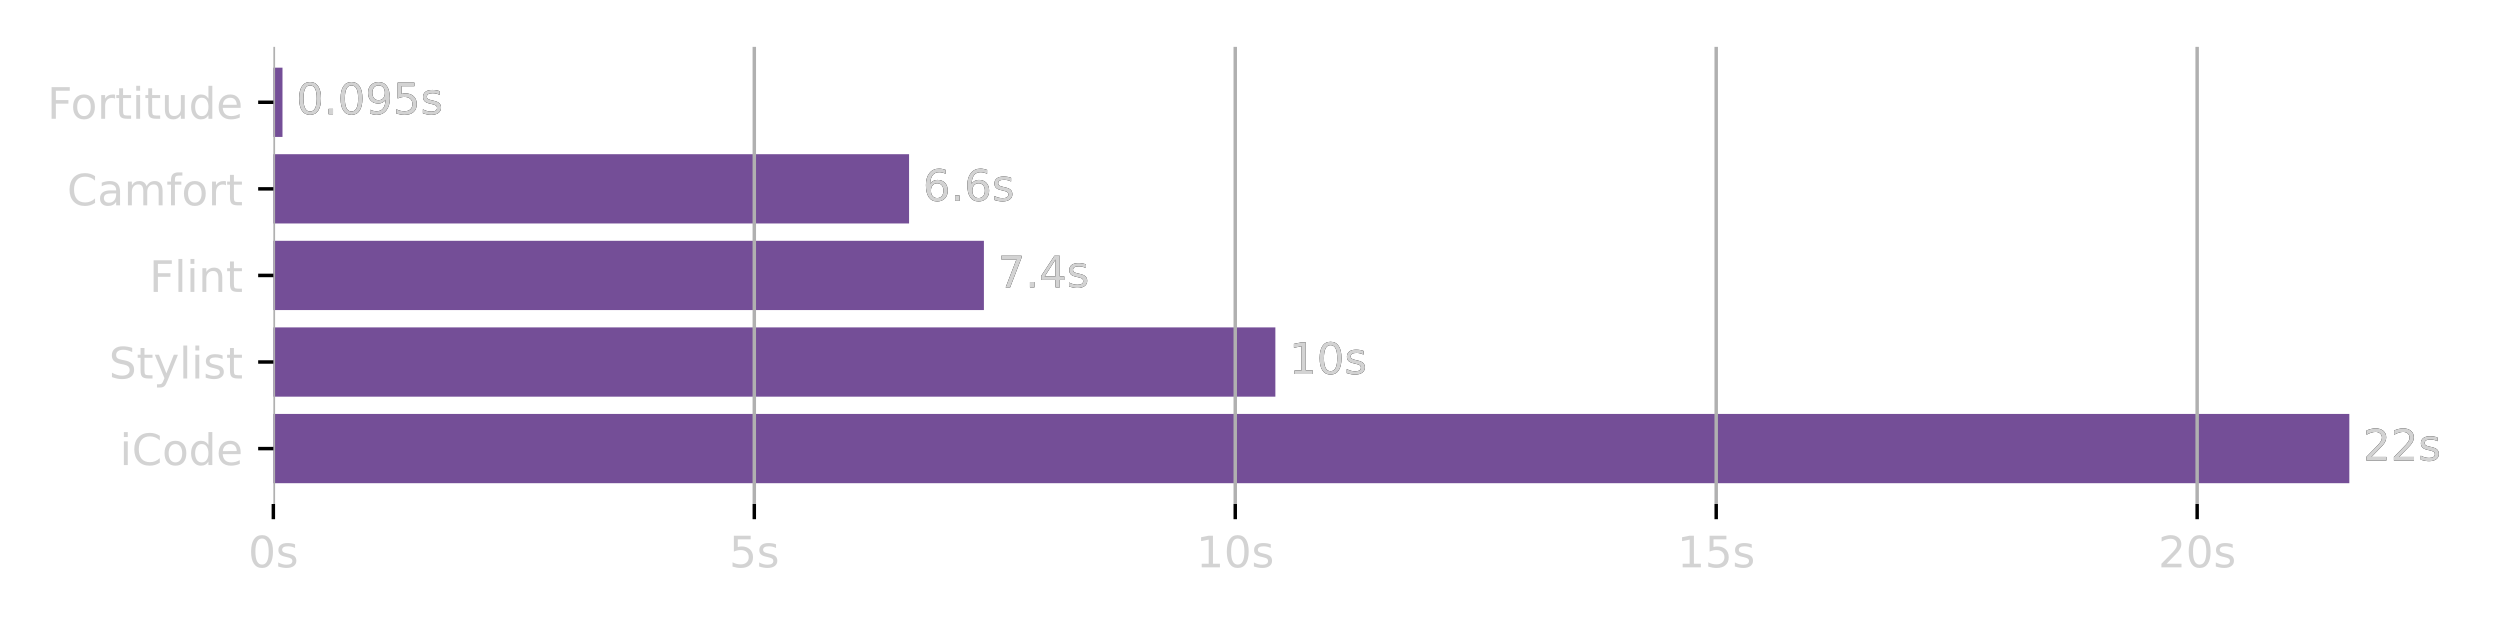
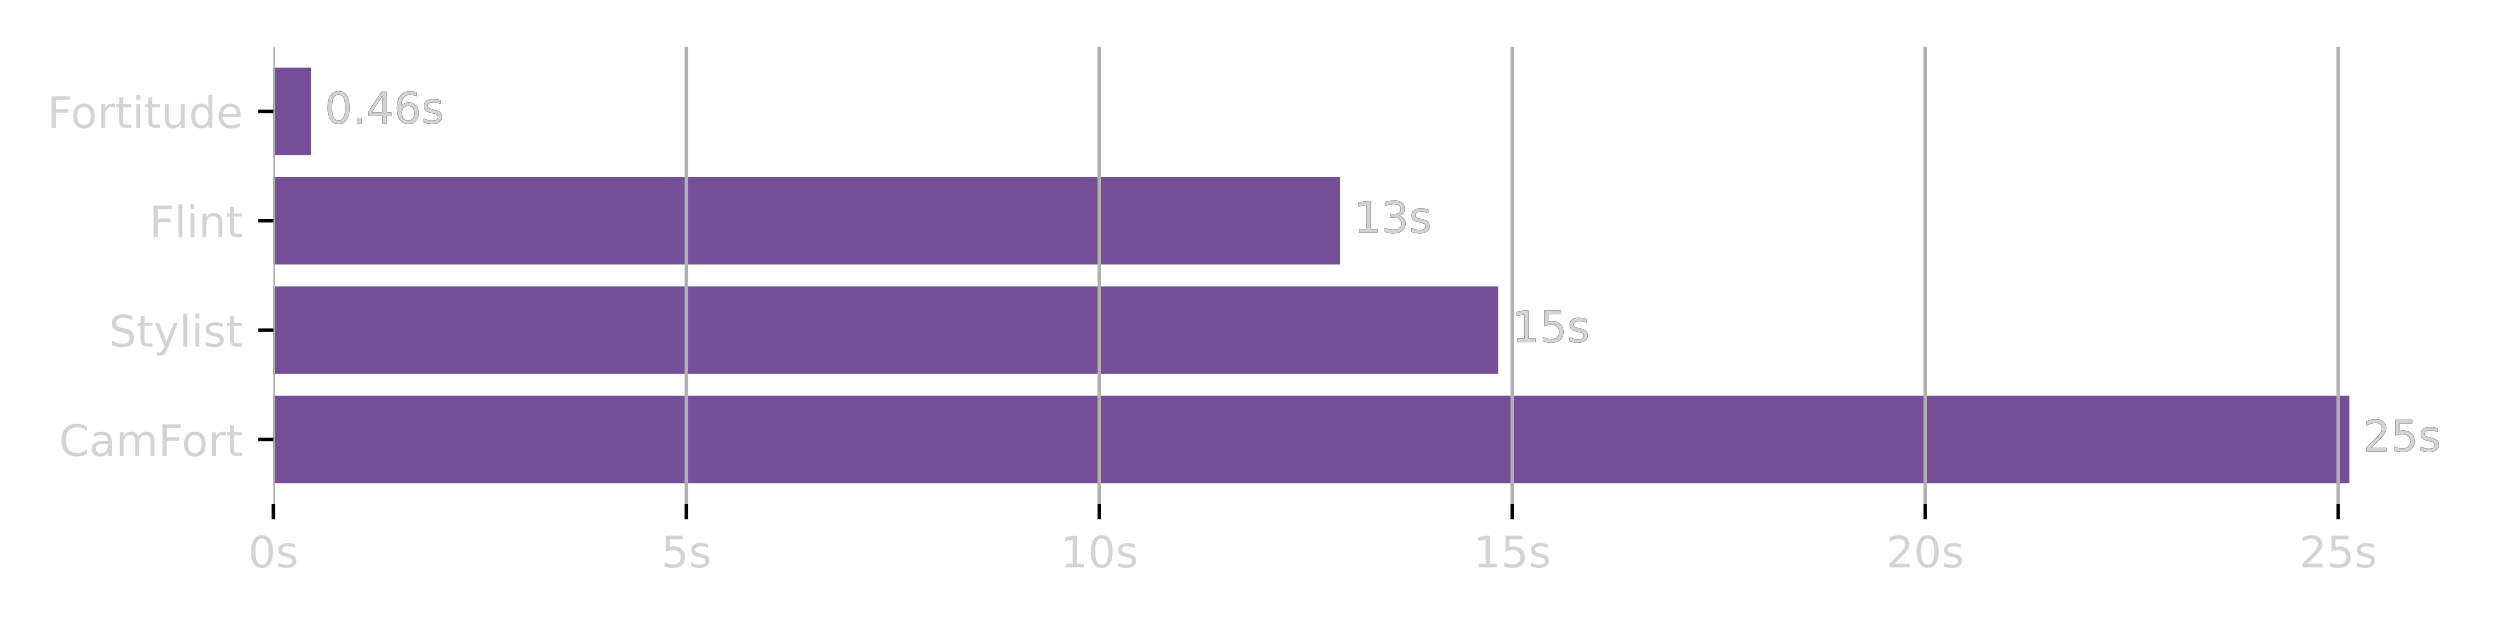
<svg xmlns="http://www.w3.org/2000/svg" xmlns:xlink="http://www.w3.org/1999/xlink" width="576pt" height="144pt" viewBox="0 0 576 144" version="1.1">
  <defs>
    <style type="text/css">*{stroke-linejoin: round; stroke-linecap: butt}</style>
  </defs>
  <g id="figure_1">
    <g id="patch_1">
      <path d="M 0 144  L 576 144  L 576 0  L 0 0  L 0 144  z " style="fill: none" />
    </g>
    <g id="axes_1">
      <g id="patch_2">
        <path d="M 62.98 116.12  L 565.2 116.12  L 565.2 10.8  L 62.98 10.8  L 62.98 116.12  z " style="fill: none" />
      </g>
      <g id="patch_3">
-         <path d="M 62.98 15.587  L 65.085 15.587  L 65.085 31.545  L 62.98 31.545  z " clip-path="url(#pd0673b4b05)" style="fill: #744e97" />
+         <path d="M 62.98 15.587  L 71.65 15.587  L 71.65 35.744  L 62.98 35.744  z " clip-path="url(#p085a4228bc)" style="fill: #744e97" />
      </g>
      <g id="patch_4">
-         <path d="M 62.98 35.534  L 209.45 35.534  L 209.45 51.492  L 62.98 51.492  z " clip-path="url(#pd0673b4b05)" style="fill: #744e97" />
+         <path d="M 62.98 40.783  L 308.745 40.783  L 308.745 60.94  L 62.98 60.94  z " clip-path="url(#p085a4228bc)" style="fill: #744e97" />
      </g>
      <g id="patch_5">
-         <path d="M 62.98 55.481  L 226.692 55.481  L 226.692 71.439  L 62.98 71.439  z " clip-path="url(#pd0673b4b05)" style="fill: #744e97" />
+         <path d="M 62.98 65.98  L 345.186 65.98  L 345.186 86.137  L 62.98 86.137  z " clip-path="url(#p085a4228bc)" style="fill: #744e97" />
      </g>
      <g id="patch_6">
-         <path d="M 62.98 75.428  L 293.844 75.428  L 293.844 91.386  L 62.98 91.386  z " clip-path="url(#pd0673b4b05)" style="fill: #744e97" />
-       </g>
-       <g id="patch_7">
-         <path d="M 62.98 95.375  L 541.285 95.375  L 541.285 111.333  L 62.98 111.333  z " clip-path="url(#pd0673b4b05)" style="fill: #744e97" />
+         <path d="M 62.98 91.176  L 541.285 91.176  L 541.285 111.333  L 62.98 111.333  z " clip-path="url(#p085a4228bc)" style="fill: #744e97" />
      </g>
      <g id="matplotlib.axis_1">
        <g id="xtick_1">
          <g id="line2d_1">
-             <path d="M 62.98 116.12  L 62.98 10.8  " clip-path="url(#pd0673b4b05)" style="fill: none; stroke: #b0b0b0; stroke-width: 0.8; stroke-linecap: square" />
+             <path d="M 62.98 116.12  L 62.98 10.8  " clip-path="url(#p085a4228bc)" style="fill: none; stroke: #b0b0b0; stroke-width: 0.8; stroke-linecap: square" />
          </g>
          <g id="line2d_2">
            <defs>
-               <path id="m953896036a" d="M 0 0  L 0 3.5  " style="stroke: #000000; stroke-width: 0.8" />
+               <path id="m3c734c8ebf" d="M 0 0  L 0 3.5  " style="stroke: #000000; stroke-width: 0.8" />
            </defs>
            <g>
-               <use xlink:href="#m953896036a" x="62.98" y="116.12" style="stroke: #000000; stroke-width: 0.8" />
+               <use xlink:href="#m3c734c8ebf" x="62.98" y="116.12" style="stroke: #000000; stroke-width: 0.8" />
            </g>
          </g>
          <g id="text_1">
            <g style="fill: #d3d3d3" transform="translate(57.19406 130.7184) scale(0.1 -0.1)">
              <defs>
                <path id="DejaVuSans-30" d="M 2034 4250  Q 1547 4250 1301 3770  Q 1056 3291 1056 2328  Q 1056 1369 1301 889  Q 1547 409 2034 409  Q 2525 409 2770 889  Q 3016 1369 3016 2328  Q 3016 3291 2770 3770  Q 2525 4250 2034 4250  z M 2034 4750  Q 2819 4750 3233 4129  Q 3647 3509 3647 2328  Q 3647 1150 3233 529  Q 2819 -91 2034 -91  Q 1250 -91 836 529  Q 422 1150 422 2328  Q 422 3509 836 4129  Q 1250 4750 2034 4750  z " transform="scale(0.015625)" />
                <path id="DejaVuSans-73" d="M 2834 3397  L 2834 2853  Q 2591 2978 2328 3040  Q 2066 3103 1784 3103  Q 1356 3103 1142 2972  Q 928 2841 928 2578  Q 928 2378 1081 2264  Q 1234 2150 1697 2047  L 1894 2003  Q 2506 1872 2764 1633  Q 3022 1394 3022 966  Q 3022 478 2636 193  Q 2250 -91 1575 -91  Q 1294 -91 989 -36  Q 684 19 347 128  L 347 722  Q 666 556 975 473  Q 1284 391 1588 391  Q 1994 391 2212 530  Q 2431 669 2431 922  Q 2431 1156 2273 1281  Q 2116 1406 1581 1522  L 1381 1569  Q 847 1681 609 1914  Q 372 2147 372 2553  Q 372 3047 722 3315  Q 1072 3584 1716 3584  Q 2034 3584 2315 3537  Q 2597 3491 2834 3397  z " transform="scale(0.015625)" />
              </defs>
              <use xlink:href="#DejaVuSans-30" />
              <use xlink:href="#DejaVuSans-73" transform="translate(63.62305 0)" />
            </g>
          </g>
        </g>
        <g id="xtick_2">
          <g id="line2d_3">
-             <path d="M 173.791 116.12  L 173.791 10.8  " clip-path="url(#pd0673b4b05)" style="fill: none; stroke: #b0b0b0; stroke-width: 0.8; stroke-linecap: square" />
+             <path d="M 158.127 116.12  L 158.127 10.8  " clip-path="url(#p085a4228bc)" style="fill: none; stroke: #b0b0b0; stroke-width: 0.8; stroke-linecap: square" />
          </g>
          <g id="line2d_4">
            <g>
-               <use xlink:href="#m953896036a" x="173.791" y="116.12" style="stroke: #000000; stroke-width: 0.8" />
+               <use xlink:href="#m3c734c8ebf" x="158.127" y="116.12" style="stroke: #000000; stroke-width: 0.8" />
            </g>
          </g>
          <g id="text_2">
-             <g style="fill: #d3d3d3" transform="translate(168.0051 130.7184) scale(0.1 -0.1)">
+             <g style="fill: #d3d3d3" transform="translate(152.3412 130.7184) scale(0.1 -0.1)">
              <defs>
                <path id="DejaVuSans-35" d="M 691 4666  L 3169 4666  L 3169 4134  L 1269 4134  L 1269 2991  Q 1406 3038 1543 3061  Q 1681 3084 1819 3084  Q 2600 3084 3056 2656  Q 3513 2228 3513 1497  Q 3513 744 3044 326  Q 2575 -91 1722 -91  Q 1428 -91 1123 -41  Q 819 9 494 109  L 494 744  Q 775 591 1075 516  Q 1375 441 1709 441  Q 2250 441 2565 725  Q 2881 1009 2881 1497  Q 2881 1984 2565 2268  Q 2250 2553 1709 2553  Q 1456 2553 1204 2497  Q 953 2441 691 2322  L 691 4666  z " transform="scale(0.015625)" />
              </defs>
              <use xlink:href="#DejaVuSans-35" />
              <use xlink:href="#DejaVuSans-73" transform="translate(63.62305 0)" />
            </g>
          </g>
        </g>
        <g id="xtick_3">
          <g id="line2d_5">
-             <path d="M 284.602 116.12  L 284.602 10.8  " clip-path="url(#pd0673b4b05)" style="fill: none; stroke: #b0b0b0; stroke-width: 0.8; stroke-linecap: square" />
+             <path d="M 253.274 116.12  L 253.274 10.8  " clip-path="url(#p085a4228bc)" style="fill: none; stroke: #b0b0b0; stroke-width: 0.8; stroke-linecap: square" />
          </g>
          <g id="line2d_6">
            <g>
-               <use xlink:href="#m953896036a" x="284.602" y="116.12" style="stroke: #000000; stroke-width: 0.8" />
+               <use xlink:href="#m3c734c8ebf" x="253.274" y="116.12" style="stroke: #000000; stroke-width: 0.8" />
            </g>
          </g>
          <g id="text_3">
-             <g style="fill: #d3d3d3" transform="translate(275.6349 130.7184) scale(0.1 -0.1)">
+             <g style="fill: #d3d3d3" transform="translate(244.3071 130.7184) scale(0.1 -0.1)">
              <defs>
                <path id="DejaVuSans-31" d="M 794 531  L 1825 531  L 1825 4091  L 703 3866  L 703 4441  L 1819 4666  L 2450 4666  L 2450 531  L 3481 531  L 3481 0  L 794 0  L 794 531  z " transform="scale(0.015625)" />
              </defs>
              <use xlink:href="#DejaVuSans-31" />
              <use xlink:href="#DejaVuSans-30" transform="translate(63.62305 0)" />
              <use xlink:href="#DejaVuSans-73" transform="translate(127.2461 0)" />
            </g>
          </g>
        </g>
        <g id="xtick_4">
          <g id="line2d_7">
-             <path d="M 395.413 116.12  L 395.413 10.8  " clip-path="url(#pd0673b4b05)" style="fill: none; stroke: #b0b0b0; stroke-width: 0.8; stroke-linecap: square" />
+             <path d="M 348.421 116.12  L 348.421 10.8  " clip-path="url(#p085a4228bc)" style="fill: none; stroke: #b0b0b0; stroke-width: 0.8; stroke-linecap: square" />
          </g>
          <g id="line2d_8">
            <g>
-               <use xlink:href="#m953896036a" x="395.413" y="116.12" style="stroke: #000000; stroke-width: 0.8" />
+               <use xlink:href="#m3c734c8ebf" x="348.421" y="116.12" style="stroke: #000000; stroke-width: 0.8" />
            </g>
          </g>
          <g id="text_4">
-             <g style="fill: #d3d3d3" transform="translate(386.4459 130.7184) scale(0.1 -0.1)">
+             <g style="fill: #d3d3d3" transform="translate(339.4543 130.7184) scale(0.1 -0.1)">
              <use xlink:href="#DejaVuSans-31" />
              <use xlink:href="#DejaVuSans-35" transform="translate(63.62305 0)" />
              <use xlink:href="#DejaVuSans-73" transform="translate(127.2461 0)" />
            </g>
          </g>
        </g>
        <g id="xtick_5">
          <g id="line2d_9">
-             <path d="M 506.224 116.12  L 506.224 10.8  " clip-path="url(#pd0673b4b05)" style="fill: none; stroke: #b0b0b0; stroke-width: 0.8; stroke-linecap: square" />
+             <path d="M 443.569 116.12  L 443.569 10.8  " clip-path="url(#p085a4228bc)" style="fill: none; stroke: #b0b0b0; stroke-width: 0.8; stroke-linecap: square" />
          </g>
          <g id="line2d_10">
            <g>
-               <use xlink:href="#m953896036a" x="506.224" y="116.12" style="stroke: #000000; stroke-width: 0.8" />
+               <use xlink:href="#m3c734c8ebf" x="443.569" y="116.12" style="stroke: #000000; stroke-width: 0.8" />
            </g>
          </g>
          <g id="text_5">
-             <g style="fill: #d3d3d3" transform="translate(497.257 130.7184) scale(0.1 -0.1)">
+             <g style="fill: #d3d3d3" transform="translate(434.6014 130.7184) scale(0.1 -0.1)">
              <defs>
                <path id="DejaVuSans-32" d="M 1228 531  L 3431 531  L 3431 0  L 469 0  L 469 531  Q 828 903 1448 1529  Q 2069 2156 2228 2338  Q 2531 2678 2651 2914  Q 2772 3150 2772 3378  Q 2772 3750 2511 3984  Q 2250 4219 1831 4219  Q 1534 4219 1204 4116  Q 875 4013 500 3803  L 500 4441  Q 881 4594 1212 4672  Q 1544 4750 1819 4750  Q 2544 4750 2975 4387  Q 3406 4025 3406 3419  Q 3406 3131 3298 2873  Q 3191 2616 2906 2266  Q 2828 2175 2409 1742  Q 1991 1309 1228 531  z " transform="scale(0.015625)" />
              </defs>
              <use xlink:href="#DejaVuSans-32" />
              <use xlink:href="#DejaVuSans-30" transform="translate(63.62305 0)" />
              <use xlink:href="#DejaVuSans-73" transform="translate(127.2461 0)" />
            </g>
          </g>
        </g>
+         <g id="xtick_6">
+           <g id="line2d_11">
+             <path d="M 538.716 116.12  L 538.716 10.8  " clip-path="url(#p085a4228bc)" style="fill: none; stroke: #b0b0b0; stroke-width: 0.8; stroke-linecap: square" />
+           </g>
+           <g id="line2d_12">
+             <g>
+               <use xlink:href="#m3c734c8ebf" x="538.716" y="116.12" style="stroke: #000000; stroke-width: 0.8" />
+             </g>
+           </g>
+           <g id="text_6">
+             <g style="fill: #d3d3d3" transform="translate(529.7486 130.7184) scale(0.1 -0.1)">
+               <use xlink:href="#DejaVuSans-32" />
+               <use xlink:href="#DejaVuSans-35" transform="translate(63.62305 0)" />
+               <use xlink:href="#DejaVuSans-73" transform="translate(127.2461 0)" />
+             </g>
+           </g>
+         </g>
      </g>
      <g id="matplotlib.axis_2">
        <g id="ytick_1">
-           <g id="line2d_11">
+           <g id="line2d_13">
            <defs>
-               <path id="m1ee5d8de0b" d="M 0 0  L -3.5 0  " style="stroke: #000000; stroke-width: 0.8" />
+               <path id="meacaa13bec" d="M 0 0  L -3.5 0  " style="stroke: #000000; stroke-width: 0.8" />
            </defs>
            <g>
-               <use xlink:href="#m1ee5d8de0b" x="62.98" y="23.566" style="stroke: #000000; stroke-width: 0.8" />
-             </g>
-           </g>
-           <g id="text_6">
-             <g style="fill: #d3d3d3" transform="translate(10.90344 27.36528) scale(0.1 -0.1)">
+               <use xlink:href="#meacaa13bec" x="62.98" y="25.666" style="stroke: #000000; stroke-width: 0.8" />
+             </g>
+           </g>
+           <g id="text_7">
+             <g style="fill: #d3d3d3" transform="translate(10.90344 29.46496) scale(0.1 -0.1)">
              <defs>
                <path id="DejaVuSans-46" d="M 628 4666  L 3309 4666  L 3309 4134  L 1259 4134  L 1259 2759  L 3109 2759  L 3109 2228  L 1259 2228  L 1259 0  L 628 0  L 628 4666  z " transform="scale(0.015625)" />
                <path id="DejaVuSans-6f" d="M 1959 3097  Q 1497 3097 1228 2736  Q 959 2375 959 1747  Q 959 1119 1226 758  Q 1494 397 1959 397  Q 2419 397 2687 759  Q 2956 1122 2956 1747  Q 2956 2369 2687 2733  Q 2419 3097 1959 3097  z M 1959 3584  Q 2709 3584 3137 3096  Q 3566 2609 3566 1747  Q 3566 888 3137 398  Q 2709 -91 1959 -91  Q 1206 -91 779 398  Q 353 888 353 1747  Q 353 2609 779 3096  Q 1206 3584 1959 3584  z " transform="scale(0.015625)" />
                <path id="DejaVuSans-72" d="M 2631 2963  Q 2534 3019 2420 3045  Q 2306 3072 2169 3072  Q 1681 3072 1420 2755  Q 1159 2438 1159 1844  L 1159 0  L 581 0  L 581 3500  L 1159 3500  L 1159 2956  Q 1341 3275 1631 3429  Q 1922 3584 2338 3584  Q 2397 3584 2469 3576  Q 2541 3569 2628 3553  L 2631 2963  z " transform="scale(0.015625)" />
                <path id="DejaVuSans-74" d="M 1172 4494  L 1172 3500  L 2356 3500  L 2356 3053  L 1172 3053  L 1172 1153  Q 1172 725 1289 603  Q 1406 481 1766 481  L 2356 481  L 2356 0  L 1766 0  Q 1100 0 847 248  Q 594 497 594 1153  L 594 3053  L 172 3053  L 172 3500  L 594 3500  L 594 4494  L 1172 4494  z " transform="scale(0.015625)" />
                <path id="DejaVuSans-69" d="M 603 3500  L 1178 3500  L 1178 0  L 603 0  L 603 3500  z M 603 4863  L 1178 4863  L 1178 4134  L 603 4134  L 603 4863  z " transform="scale(0.015625)" />
                <path id="DejaVuSans-75" d="M 544 1381  L 544 3500  L 1119 3500  L 1119 1403  Q 1119 906 1312 657  Q 1506 409 1894 409  Q 2359 409 2629 706  Q 2900 1003 2900 1516  L 2900 3500  L 3475 3500  L 3475 0  L 2900 0  L 2900 538  Q 2691 219 2414 64  Q 2138 -91 1772 -91  Q 1169 -91 856 284  Q 544 659 544 1381  z M 1991 3584  L 1991 3584  z " transform="scale(0.015625)" />
                <path id="DejaVuSans-64" d="M 2906 2969  L 2906 4863  L 3481 4863  L 3481 0  L 2906 0  L 2906 525  Q 2725 213 2448 61  Q 2172 -91 1784 -91  Q 1150 -91 751 415  Q 353 922 353 1747  Q 353 2572 751 3078  Q 1150 3584 1784 3584  Q 2172 3584 2448 3432  Q 2725 3281 2906 2969  z M 947 1747  Q 947 1113 1208 752  Q 1469 391 1925 391  Q 2381 391 2643 752  Q 2906 1113 2906 1747  Q 2906 2381 2643 2742  Q 2381 3103 1925 3103  Q 1469 3103 1208 2742  Q 947 2381 947 1747  z " transform="scale(0.015625)" />
                <path id="DejaVuSans-65" d="M 3597 1894  L 3597 1613  L 953 1613  Q 991 1019 1311 708  Q 1631 397 2203 397  Q 2534 397 2845 478  Q 3156 559 3463 722  L 3463 178  Q 3153 47 2828 -22  Q 2503 -91 2169 -91  Q 1331 -91 842 396  Q 353 884 353 1716  Q 353 2575 817 3079  Q 1281 3584 2069 3584  Q 2775 3584 3186 3129  Q 3597 2675 3597 1894  z M 3022 2063  Q 3016 2534 2758 2815  Q 2500 3097 2075 3097  Q 1594 3097 1305 2825  Q 1016 2553 972 2059  L 3022 2063  z " transform="scale(0.015625)" />
              </defs>
              <use xlink:href="#DejaVuSans-46" />
              <use xlink:href="#DejaVuSans-6f" transform="translate(53.89453 0)" />
              <use xlink:href="#DejaVuSans-72" transform="translate(115.0762 0)" />
              <use xlink:href="#DejaVuSans-74" transform="translate(156.1895 0)" />
              <use xlink:href="#DejaVuSans-69" transform="translate(195.3984 0)" />
              <use xlink:href="#DejaVuSans-74" transform="translate(223.1816 0)" />
              <use xlink:href="#DejaVuSans-75" transform="translate(262.3906 0)" />
              <use xlink:href="#DejaVuSans-64" transform="translate(325.7695 0)" />
              <use xlink:href="#DejaVuSans-65" transform="translate(389.2461 0)" />
            </g>
          </g>
        </g>
        <g id="ytick_2">
-           <g id="line2d_12">
-             <g>
-               <use xlink:href="#m1ee5d8de0b" x="62.98" y="43.513" style="stroke: #000000; stroke-width: 0.8" />
-             </g>
-           </g>
-           <g id="text_7">
-             <g style="fill: #d3d3d3" transform="translate(15.45813 47.31225) scale(0.1 -0.1)">
-               <defs>
-                 <path id="DejaVuSans-43" d="M 4122 4306  L 4122 3641  Q 3803 3938 3442 4084  Q 3081 4231 2675 4231  Q 1875 4231 1450 3742  Q 1025 3253 1025 2328  Q 1025 1406 1450 917  Q 1875 428 2675 428  Q 3081 428 3442 575  Q 3803 722 4122 1019  L 4122 359  Q 3791 134 3420 21  Q 3050 -91 2638 -91  Q 1578 -91 968 557  Q 359 1206 359 2328  Q 359 3453 968 4101  Q 1578 4750 2638 4750  Q 3056 4750 3426 4639  Q 3797 4528 4122 4306  z " transform="scale(0.015625)" />
-                 <path id="DejaVuSans-61" d="M 2194 1759  Q 1497 1759 1228 1600  Q 959 1441 959 1056  Q 959 750 1161 570  Q 1363 391 1709 391  Q 2188 391 2477 730  Q 2766 1069 2766 1631  L 2766 1759  L 2194 1759  z M 3341 1997  L 3341 0  L 2766 0  L 2766 531  Q 2569 213 2275 61  Q 1981 -91 1556 -91  Q 1019 -91 701 211  Q 384 513 384 1019  Q 384 1609 779 1909  Q 1175 2209 1959 2209  L 2766 2209  L 2766 2266  Q 2766 2663 2505 2880  Q 2244 3097 1772 3097  Q 1472 3097 1187 3025  Q 903 2953 641 2809  L 641 3341  Q 956 3463 1253 3523  Q 1550 3584 1831 3584  Q 2591 3584 2966 3190  Q 3341 2797 3341 1997  z " transform="scale(0.015625)" />
-                 <path id="DejaVuSans-6d" d="M 3328 2828  Q 3544 3216 3844 3400  Q 4144 3584 4550 3584  Q 5097 3584 5394 3201  Q 5691 2819 5691 2113  L 5691 0  L 5113 0  L 5113 2094  Q 5113 2597 4934 2840  Q 4756 3084 4391 3084  Q 3944 3084 3684 2787  Q 3425 2491 3425 1978  L 3425 0  L 2847 0  L 2847 2094  Q 2847 2600 2669 2842  Q 2491 3084 2119 3084  Q 1678 3084 1418 2786  Q 1159 2488 1159 1978  L 1159 0  L 581 0  L 581 3500  L 1159 3500  L 1159 2956  Q 1356 3278 1631 3431  Q 1906 3584 2284 3584  Q 2666 3584 2933 3390  Q 3200 3197 3328 2828  z " transform="scale(0.015625)" />
-                 <path id="DejaVuSans-66" d="M 2375 4863  L 2375 4384  L 1825 4384  Q 1516 4384 1395 4259  Q 1275 4134 1275 3809  L 1275 3500  L 2222 3500  L 2222 3053  L 1275 3053  L 1275 0  L 697 0  L 697 3053  L 147 3053  L 147 3500  L 697 3500  L 697 3744  Q 697 4328 969 4595  Q 1241 4863 1831 4863  L 2375 4863  z " transform="scale(0.015625)" />
-               </defs>
-               <use xlink:href="#DejaVuSans-43" />
-               <use xlink:href="#DejaVuSans-61" transform="translate(69.82422 0)" />
-               <use xlink:href="#DejaVuSans-6d" transform="translate(131.1035 0)" />
-               <use xlink:href="#DejaVuSans-66" transform="translate(228.5156 0)" />
-               <use xlink:href="#DejaVuSans-6f" transform="translate(263.7207 0)" />
-               <use xlink:href="#DejaVuSans-72" transform="translate(324.9023 0)" />
-               <use xlink:href="#DejaVuSans-74" transform="translate(366.0156 0)" />
-             </g>
-           </g>
-         </g>
-         <g id="ytick_3">
-           <g id="line2d_13">
-             <g>
-               <use xlink:href="#m1ee5d8de0b" x="62.98" y="63.46" style="stroke: #000000; stroke-width: 0.8" />
+           <g id="line2d_14">
+             <g>
+               <use xlink:href="#meacaa13bec" x="62.98" y="50.862" style="stroke: #000000; stroke-width: 0.8" />
            </g>
          </g>
          <g id="text_8">
-             <g style="fill: #d3d3d3" transform="translate(34.41437 67.25922) scale(0.1 -0.1)">
+             <g style="fill: #d3d3d3" transform="translate(34.41437 54.66113) scale(0.1 -0.1)">
              <defs>
                <path id="DejaVuSans-6c" d="M 603 4863  L 1178 4863  L 1178 0  L 603 0  L 603 4863  z " transform="scale(0.015625)" />
                <path id="DejaVuSans-6e" d="M 3513 2113  L 3513 0  L 2938 0  L 2938 2094  Q 2938 2591 2744 2837  Q 2550 3084 2163 3084  Q 1697 3084 1428 2787  Q 1159 2491 1159 1978  L 1159 0  L 581 0  L 581 3500  L 1159 3500  L 1159 2956  Q 1366 3272 1645 3428  Q 1925 3584 2291 3584  Q 2894 3584 3203 3211  Q 3513 2838 3513 2113  z " transform="scale(0.015625)" />
              </defs>
              <use xlink:href="#DejaVuSans-46" />
              <use xlink:href="#DejaVuSans-6c" transform="translate(57.51953 0)" />
              <use xlink:href="#DejaVuSans-69" transform="translate(85.30273 0)" />
              <use xlink:href="#DejaVuSans-6e" transform="translate(113.0859 0)" />
              <use xlink:href="#DejaVuSans-74" transform="translate(176.4648 0)" />
            </g>
          </g>
        </g>
-         <g id="ytick_4">
-           <g id="line2d_14">
-             <g>
-               <use xlink:href="#m1ee5d8de0b" x="62.98" y="83.407" style="stroke: #000000; stroke-width: 0.8" />
+         <g id="ytick_3">
+           <g id="line2d_15">
+             <g>
+               <use xlink:href="#meacaa13bec" x="62.98" y="76.058" style="stroke: #000000; stroke-width: 0.8" />
            </g>
          </g>
          <g id="text_9">
-             <g style="fill: #d3d3d3" transform="translate(25.10656 87.20619) scale(0.1 -0.1)">
+             <g style="fill: #d3d3d3" transform="translate(25.10656 79.8573) scale(0.1 -0.1)">
              <defs>
                <path id="DejaVuSans-53" d="M 3425 4513  L 3425 3897  Q 3066 4069 2747 4153  Q 2428 4238 2131 4238  Q 1616 4238 1336 4038  Q 1056 3838 1056 3469  Q 1056 3159 1242 3001  Q 1428 2844 1947 2747  L 2328 2669  Q 3034 2534 3370 2195  Q 3706 1856 3706 1288  Q 3706 609 3251 259  Q 2797 -91 1919 -91  Q 1588 -91 1214 -16  Q 841 59 441 206  L 441 856  Q 825 641 1194 531  Q 1563 422 1919 422  Q 2459 422 2753 634  Q 3047 847 3047 1241  Q 3047 1584 2836 1778  Q 2625 1972 2144 2069  L 1759 2144  Q 1053 2284 737 2584  Q 422 2884 422 3419  Q 422 4038 858 4394  Q 1294 4750 2059 4750  Q 2388 4750 2728 4690  Q 3069 4631 3425 4513  z " transform="scale(0.015625)" />
                <path id="DejaVuSans-79" d="M 2059 -325  Q 1816 -950 1584 -1140  Q 1353 -1331 966 -1331  L 506 -1331  L 506 -850  L 844 -850  Q 1081 -850 1212 -737  Q 1344 -625 1503 -206  L 1606 56  L 191 3500  L 800 3500  L 1894 763  L 2988 3500  L 3597 3500  L 2059 -325  z " transform="scale(0.015625)" />
              </defs>
              <use xlink:href="#DejaVuSans-53" />
              <use xlink:href="#DejaVuSans-74" transform="translate(63.47656 0)" />
              <use xlink:href="#DejaVuSans-79" transform="translate(102.6855 0)" />
              <use xlink:href="#DejaVuSans-6c" transform="translate(161.8652 0)" />
              <use xlink:href="#DejaVuSans-69" transform="translate(189.6484 0)" />
              <use xlink:href="#DejaVuSans-73" transform="translate(217.4316 0)" />
              <use xlink:href="#DejaVuSans-74" transform="translate(269.5312 0)" />
            </g>
          </g>
        </g>
-         <g id="ytick_5">
-           <g id="line2d_15">
-             <g>
-               <use xlink:href="#m1ee5d8de0b" x="62.98" y="103.354" style="stroke: #000000; stroke-width: 0.8" />
+         <g id="ytick_4">
+           <g id="line2d_16">
+             <g>
+               <use xlink:href="#meacaa13bec" x="62.98" y="101.254" style="stroke: #000000; stroke-width: 0.8" />
            </g>
          </g>
          <g id="text_10">
-             <g style="fill: #d3d3d3" transform="translate(27.59875 107.1532) scale(0.1 -0.1)">
-               <use xlink:href="#DejaVuSans-69" />
-               <use xlink:href="#DejaVuSans-43" transform="translate(27.7832 0)" />
-               <use xlink:href="#DejaVuSans-6f" transform="translate(97.60742 0)" />
-               <use xlink:href="#DejaVuSans-64" transform="translate(158.7891 0)" />
-               <use xlink:href="#DejaVuSans-65" transform="translate(222.2656 0)" />
+             <g style="fill: #d3d3d3" transform="translate(13.58938 105.0535) scale(0.1 -0.1)">
+               <defs>
+                 <path id="DejaVuSans-43" d="M 4122 4306  L 4122 3641  Q 3803 3938 3442 4084  Q 3081 4231 2675 4231  Q 1875 4231 1450 3742  Q 1025 3253 1025 2328  Q 1025 1406 1450 917  Q 1875 428 2675 428  Q 3081 428 3442 575  Q 3803 722 4122 1019  L 4122 359  Q 3791 134 3420 21  Q 3050 -91 2638 -91  Q 1578 -91 968 557  Q 359 1206 359 2328  Q 359 3453 968 4101  Q 1578 4750 2638 4750  Q 3056 4750 3426 4639  Q 3797 4528 4122 4306  z " transform="scale(0.015625)" />
+                 <path id="DejaVuSans-61" d="M 2194 1759  Q 1497 1759 1228 1600  Q 959 1441 959 1056  Q 959 750 1161 570  Q 1363 391 1709 391  Q 2188 391 2477 730  Q 2766 1069 2766 1631  L 2766 1759  L 2194 1759  z M 3341 1997  L 3341 0  L 2766 0  L 2766 531  Q 2569 213 2275 61  Q 1981 -91 1556 -91  Q 1019 -91 701 211  Q 384 513 384 1019  Q 384 1609 779 1909  Q 1175 2209 1959 2209  L 2766 2209  L 2766 2266  Q 2766 2663 2505 2880  Q 2244 3097 1772 3097  Q 1472 3097 1187 3025  Q 903 2953 641 2809  L 641 3341  Q 956 3463 1253 3523  Q 1550 3584 1831 3584  Q 2591 3584 2966 3190  Q 3341 2797 3341 1997  z " transform="scale(0.015625)" />
+                 <path id="DejaVuSans-6d" d="M 3328 2828  Q 3544 3216 3844 3400  Q 4144 3584 4550 3584  Q 5097 3584 5394 3201  Q 5691 2819 5691 2113  L 5691 0  L 5113 0  L 5113 2094  Q 5113 2597 4934 2840  Q 4756 3084 4391 3084  Q 3944 3084 3684 2787  Q 3425 2491 3425 1978  L 3425 0  L 2847 0  L 2847 2094  Q 2847 2600 2669 2842  Q 2491 3084 2119 3084  Q 1678 3084 1418 2786  Q 1159 2488 1159 1978  L 1159 0  L 581 0  L 581 3500  L 1159 3500  L 1159 2956  Q 1356 3278 1631 3431  Q 1906 3584 2284 3584  Q 2666 3584 2933 3390  Q 3200 3197 3328 2828  z " transform="scale(0.015625)" />
+               </defs>
+               <use xlink:href="#DejaVuSans-43" />
+               <use xlink:href="#DejaVuSans-61" transform="translate(69.82422 0)" />
+               <use xlink:href="#DejaVuSans-6d" transform="translate(131.1035 0)" />
+               <use xlink:href="#DejaVuSans-46" transform="translate(228.5156 0)" />
+               <use xlink:href="#DejaVuSans-6f" transform="translate(282.4102 0)" />
+               <use xlink:href="#DejaVuSans-72" transform="translate(343.5918 0)" />
+               <use xlink:href="#DejaVuSans-74" transform="translate(384.7051 0)" />
            </g>
          </g>
        </g>
      </g>
      <g id="text_11">
-         <g transform="translate(65.08541 26.32544) scale(0.1 -0.1)">
+         <g transform="translate(71.64981 28.42512) scale(0.1 -0.1)">
          <defs>
            <path id="DejaVuSans-20" transform="scale(0.015625)" />
            <path id="DejaVuSans-2e" d="M 684 794  L 1344 794  L 1344 0  L 684 0  L 684 794  z " transform="scale(0.015625)" />
-             <path id="DejaVuSans-39" d="M 703 97  L 703 672  Q 941 559 1184 500  Q 1428 441 1663 441  Q 2288 441 2617 861  Q 2947 1281 2994 2138  Q 2813 1869 2534 1725  Q 2256 1581 1919 1581  Q 1219 1581 811 2004  Q 403 2428 403 3163  Q 403 3881 828 4315  Q 1253 4750 1959 4750  Q 2769 4750 3195 4129  Q 3622 3509 3622 2328  Q 3622 1225 3098 567  Q 2575 -91 1691 -91  Q 1453 -91 1209 -44  Q 966 3 703 97  z M 1959 2075  Q 2384 2075 2632 2365  Q 2881 2656 2881 3163  Q 2881 3666 2632 3958  Q 2384 4250 1959 4250  Q 1534 4250 1286 3958  Q 1038 3666 1038 3163  Q 1038 2656 1286 2365  Q 1534 2075 1959 2075  z " transform="scale(0.015625)" />
+             <path id="DejaVuSans-34" d="M 2419 4116  L 825 1625  L 2419 1625  L 2419 4116  z M 2253 4666  L 3047 4666  L 3047 1625  L 3713 1625  L 3713 1100  L 3047 1100  L 3047 0  L 2419 0  L 2419 1100  L 313 1100  L 313 1709  L 2253 4666  z " transform="scale(0.015625)" />
+             <path id="DejaVuSans-36" d="M 2113 2584  Q 1688 2584 1439 2293  Q 1191 2003 1191 1497  Q 1191 994 1439 701  Q 1688 409 2113 409  Q 2538 409 2786 701  Q 3034 994 3034 1497  Q 3034 2003 2786 2293  Q 2538 2584 2113 2584  z M 3366 4563  L 3366 3988  Q 3128 4100 2886 4159  Q 2644 4219 2406 4219  Q 1781 4219 1451 3797  Q 1122 3375 1075 2522  Q 1259 2794 1537 2939  Q 1816 3084 2150 3084  Q 2853 3084 3261 2657  Q 3669 2231 3669 1497  Q 3669 778 3244 343  Q 2819 -91 2113 -91  Q 1303 -91 875 529  Q 447 1150 447 2328  Q 447 3434 972 4092  Q 1497 4750 2381 4750  Q 2619 4750 2861 4703  Q 3103 4656 3366 4563  z " transform="scale(0.015625)" />
          </defs>
          <use xlink:href="#DejaVuSans-20" />
          <use xlink:href="#DejaVuSans-30" transform="translate(31.78711 0)" />
          <use xlink:href="#DejaVuSans-2e" transform="translate(95.41016 0)" />
-           <use xlink:href="#DejaVuSans-30" transform="translate(127.1973 0)" />
-           <use xlink:href="#DejaVuSans-39" transform="translate(190.8203 0)" />
-           <use xlink:href="#DejaVuSans-35" transform="translate(254.4434 0)" />
-           <use xlink:href="#DejaVuSans-73" transform="translate(318.0664 0)" />
+           <use xlink:href="#DejaVuSans-34" transform="translate(127.1973 0)" />
+           <use xlink:href="#DejaVuSans-36" transform="translate(190.8203 0)" />
+           <use xlink:href="#DejaVuSans-73" transform="translate(254.4434 0)" />
        </g>
      </g>
      <g id="text_12">
-         <g transform="translate(209.45 46.2724) scale(0.1 -0.1)">
+         <g transform="translate(308.7451 53.62129) scale(0.1 -0.1)">
          <defs>
-             <path id="DejaVuSans-36" d="M 2113 2584  Q 1688 2584 1439 2293  Q 1191 2003 1191 1497  Q 1191 994 1439 701  Q 1688 409 2113 409  Q 2538 409 2786 701  Q 3034 994 3034 1497  Q 3034 2003 2786 2293  Q 2538 2584 2113 2584  z M 3366 4563  L 3366 3988  Q 3128 4100 2886 4159  Q 2644 4219 2406 4219  Q 1781 4219 1451 3797  Q 1122 3375 1075 2522  Q 1259 2794 1537 2939  Q 1816 3084 2150 3084  Q 2853 3084 3261 2657  Q 3669 2231 3669 1497  Q 3669 778 3244 343  Q 2819 -91 2113 -91  Q 1303 -91 875 529  Q 447 1150 447 2328  Q 447 3434 972 4092  Q 1497 4750 2381 4750  Q 2619 4750 2861 4703  Q 3103 4656 3366 4563  z " transform="scale(0.015625)" />
+             <path id="DejaVuSans-33" d="M 2597 2516  Q 3050 2419 3304 2112  Q 3559 1806 3559 1356  Q 3559 666 3084 287  Q 2609 -91 1734 -91  Q 1441 -91 1130 -33  Q 819 25 488 141  L 488 750  Q 750 597 1062 519  Q 1375 441 1716 441  Q 2309 441 2620 675  Q 2931 909 2931 1356  Q 2931 1769 2642 2001  Q 2353 2234 1838 2234  L 1294 2234  L 1294 2753  L 1863 2753  Q 2328 2753 2575 2939  Q 2822 3125 2822 3475  Q 2822 3834 2567 4026  Q 2313 4219 1838 4219  Q 1578 4219 1281 4162  Q 984 4106 628 3988  L 628 4550  Q 988 4650 1302 4700  Q 1616 4750 1894 4750  Q 2613 4750 3031 4423  Q 3450 4097 3450 3541  Q 3450 3153 3228 2886  Q 3006 2619 2597 2516  z " transform="scale(0.015625)" />
          </defs>
          <use xlink:href="#DejaVuSans-20" />
-           <use xlink:href="#DejaVuSans-36" transform="translate(31.78711 0)" />
-           <use xlink:href="#DejaVuSans-2e" transform="translate(95.41016 0)" />
-           <use xlink:href="#DejaVuSans-36" transform="translate(127.1973 0)" />
-           <use xlink:href="#DejaVuSans-73" transform="translate(190.8203 0)" />
+           <use xlink:href="#DejaVuSans-31" transform="translate(31.78711 0)" />
+           <use xlink:href="#DejaVuSans-33" transform="translate(95.41016 0)" />
+           <use xlink:href="#DejaVuSans-73" transform="translate(159.0332 0)" />
        </g>
      </g>
      <g id="text_13">
-         <g transform="translate(226.6922 66.21937) scale(0.1 -0.1)">
-           <defs>
-             <path id="DejaVuSans-37" d="M 525 4666  L 3525 4666  L 3525 4397  L 1831 0  L 1172 0  L 2766 4134  L 525 4134  L 525 4666  z " transform="scale(0.015625)" />
-             <path id="DejaVuSans-34" d="M 2419 4116  L 825 1625  L 2419 1625  L 2419 4116  z M 2253 4666  L 3047 4666  L 3047 1625  L 3713 1625  L 3713 1100  L 3047 1100  L 3047 0  L 2419 0  L 2419 1100  L 313 1100  L 313 1709  L 2253 4666  z " transform="scale(0.015625)" />
-           </defs>
-           <use xlink:href="#DejaVuSans-20" />
-           <use xlink:href="#DejaVuSans-37" transform="translate(31.78711 0)" />
+         <g transform="translate(345.1865 78.81746) scale(0.1 -0.1)">
+           <use xlink:href="#DejaVuSans-20" />
+           <use xlink:href="#DejaVuSans-31" transform="translate(31.78711 0)" />
+           <use xlink:href="#DejaVuSans-35" transform="translate(95.41016 0)" />
+           <use xlink:href="#DejaVuSans-73" transform="translate(159.0332 0)" />
+         </g>
+       </g>
+       <g id="text_14">
+         <g transform="translate(541.2848 104.0136) scale(0.1 -0.1)">
+           <use xlink:href="#DejaVuSans-20" />
+           <use xlink:href="#DejaVuSans-32" transform="translate(31.78711 0)" />
+           <use xlink:href="#DejaVuSans-35" transform="translate(95.41016 0)" />
+           <use xlink:href="#DejaVuSans-73" transform="translate(159.0332 0)" />
+         </g>
+       </g>
+       <g id="text_15">
+         <g style="fill: #d3d3d3" transform="translate(71.64981 28.42512) scale(0.1 -0.1)">
+           <use xlink:href="#DejaVuSans-20" />
+           <use xlink:href="#DejaVuSans-30" transform="translate(31.78711 0)" />
          <use xlink:href="#DejaVuSans-2e" transform="translate(95.41016 0)" />
          <use xlink:href="#DejaVuSans-34" transform="translate(127.1973 0)" />
-           <use xlink:href="#DejaVuSans-73" transform="translate(190.8203 0)" />
-         </g>
-       </g>
-       <g id="text_14">
-         <g transform="translate(293.8437 86.16635) scale(0.1 -0.1)">
+           <use xlink:href="#DejaVuSans-36" transform="translate(190.8203 0)" />
+           <use xlink:href="#DejaVuSans-73" transform="translate(254.4434 0)" />
+         </g>
+       </g>
+       <g id="text_16">
+         <g style="fill: #d3d3d3" transform="translate(308.7451 53.62129) scale(0.1 -0.1)">
          <use xlink:href="#DejaVuSans-20" />
          <use xlink:href="#DejaVuSans-31" transform="translate(31.78711 0)" />
-           <use xlink:href="#DejaVuSans-30" transform="translate(95.41016 0)" />
-           <use xlink:href="#DejaVuSans-73" transform="translate(159.0332 0)" />
-         </g>
-       </g>
-       <g id="text_15">
-         <g transform="translate(541.2848 106.1133) scale(0.1 -0.1)">
+           <use xlink:href="#DejaVuSans-33" transform="translate(95.41016 0)" />
+           <use xlink:href="#DejaVuSans-73" transform="translate(159.0332 0)" />
+         </g>
+       </g>
+       <g id="text_17">
+         <g style="fill: #d3d3d3" transform="translate(345.1865 78.81746) scale(0.1 -0.1)">
+           <use xlink:href="#DejaVuSans-20" />
+           <use xlink:href="#DejaVuSans-31" transform="translate(31.78711 0)" />
+           <use xlink:href="#DejaVuSans-35" transform="translate(95.41016 0)" />
+           <use xlink:href="#DejaVuSans-73" transform="translate(159.0332 0)" />
+         </g>
+       </g>
+       <g id="text_18">
+         <g style="fill: #d3d3d3" transform="translate(541.2848 104.0136) scale(0.1 -0.1)">
          <use xlink:href="#DejaVuSans-20" />
          <use xlink:href="#DejaVuSans-32" transform="translate(31.78711 0)" />
-           <use xlink:href="#DejaVuSans-32" transform="translate(95.41016 0)" />
-           <use xlink:href="#DejaVuSans-73" transform="translate(159.0332 0)" />
-         </g>
-       </g>
-       <g id="text_16">
-         <g style="fill: #d3d3d3" transform="translate(65.08541 26.32544) scale(0.1 -0.1)">
-           <use xlink:href="#DejaVuSans-20" />
-           <use xlink:href="#DejaVuSans-30" transform="translate(31.78711 0)" />
-           <use xlink:href="#DejaVuSans-2e" transform="translate(95.41016 0)" />
-           <use xlink:href="#DejaVuSans-30" transform="translate(127.1973 0)" />
-           <use xlink:href="#DejaVuSans-39" transform="translate(190.8203 0)" />
-           <use xlink:href="#DejaVuSans-35" transform="translate(254.4434 0)" />
-           <use xlink:href="#DejaVuSans-73" transform="translate(318.0664 0)" />
-         </g>
-       </g>
-       <g id="text_17">
-         <g style="fill: #d3d3d3" transform="translate(209.45 46.2724) scale(0.1 -0.1)">
-           <use xlink:href="#DejaVuSans-20" />
-           <use xlink:href="#DejaVuSans-36" transform="translate(31.78711 0)" />
-           <use xlink:href="#DejaVuSans-2e" transform="translate(95.41016 0)" />
-           <use xlink:href="#DejaVuSans-36" transform="translate(127.1973 0)" />
-           <use xlink:href="#DejaVuSans-73" transform="translate(190.8203 0)" />
-         </g>
-       </g>
-       <g id="text_18">
-         <g style="fill: #d3d3d3" transform="translate(226.6922 66.21937) scale(0.1 -0.1)">
-           <use xlink:href="#DejaVuSans-20" />
-           <use xlink:href="#DejaVuSans-37" transform="translate(31.78711 0)" />
-           <use xlink:href="#DejaVuSans-2e" transform="translate(95.41016 0)" />
-           <use xlink:href="#DejaVuSans-34" transform="translate(127.1973 0)" />
-           <use xlink:href="#DejaVuSans-73" transform="translate(190.8203 0)" />
-         </g>
-       </g>
-       <g id="text_19">
-         <g style="fill: #d3d3d3" transform="translate(293.8437 86.16635) scale(0.1 -0.1)">
-           <use xlink:href="#DejaVuSans-20" />
-           <use xlink:href="#DejaVuSans-31" transform="translate(31.78711 0)" />
-           <use xlink:href="#DejaVuSans-30" transform="translate(95.41016 0)" />
-           <use xlink:href="#DejaVuSans-73" transform="translate(159.0332 0)" />
-         </g>
-       </g>
-       <g id="text_20">
-         <g style="fill: #d3d3d3" transform="translate(541.2848 106.1133) scale(0.1 -0.1)">
-           <use xlink:href="#DejaVuSans-20" />
-           <use xlink:href="#DejaVuSans-32" transform="translate(31.78711 0)" />
-           <use xlink:href="#DejaVuSans-32" transform="translate(95.41016 0)" />
+           <use xlink:href="#DejaVuSans-35" transform="translate(95.41016 0)" />
          <use xlink:href="#DejaVuSans-73" transform="translate(159.0332 0)" />
        </g>
      </g>
    </g>
  </g>
  <defs>
-     <clipPath id="pd0673b4b05">
+     <clipPath id="p085a4228bc">
      <rect x="62.98" y="10.8" width="502.22" height="105.32" />
    </clipPath>
  </defs>
</svg>
